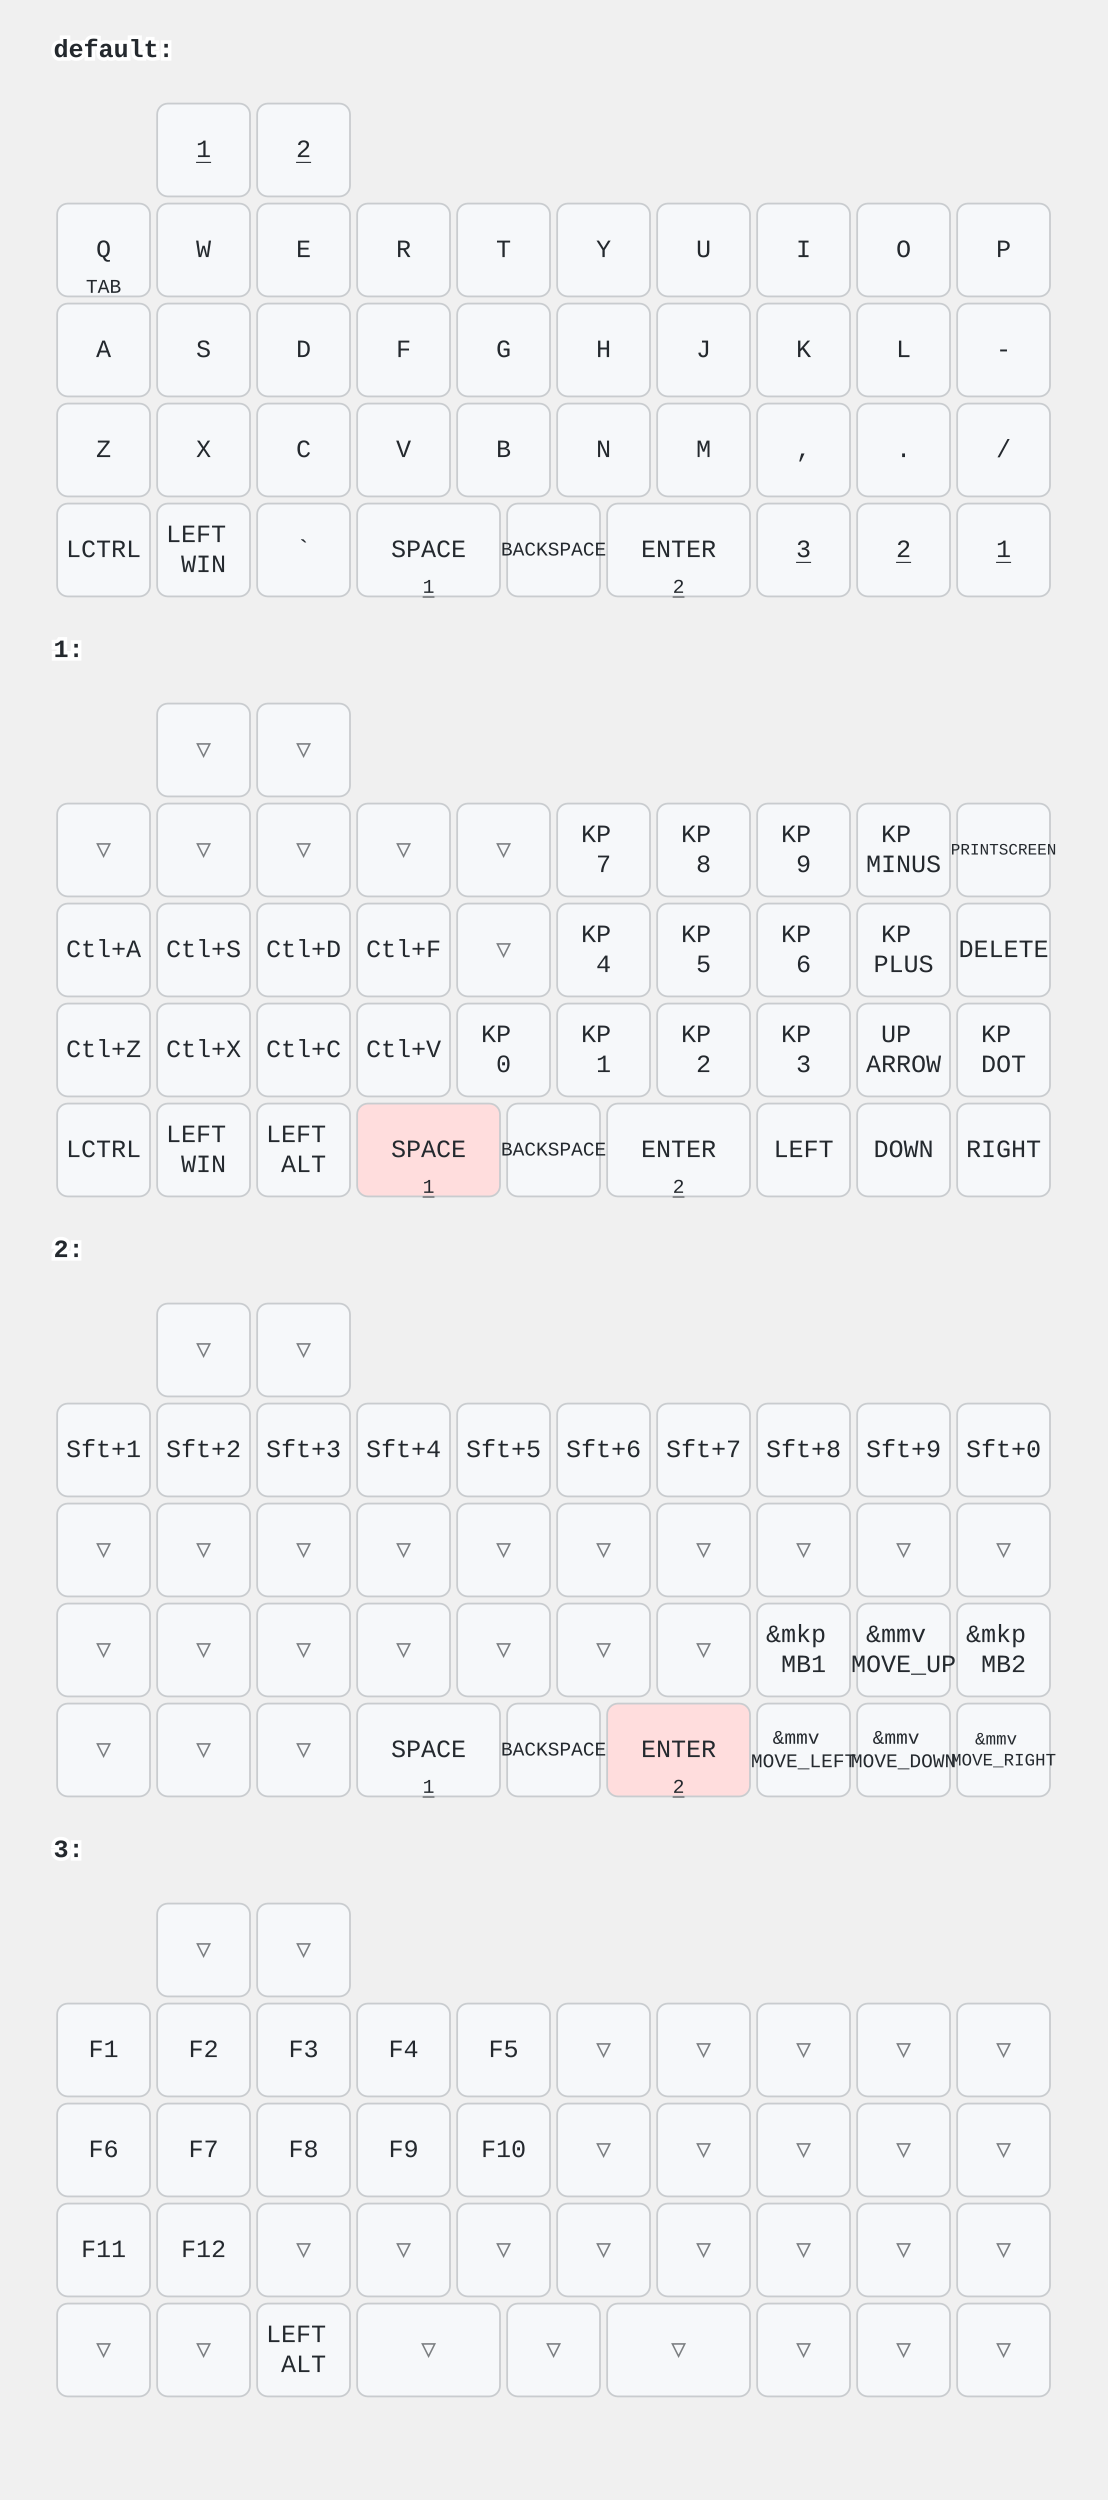
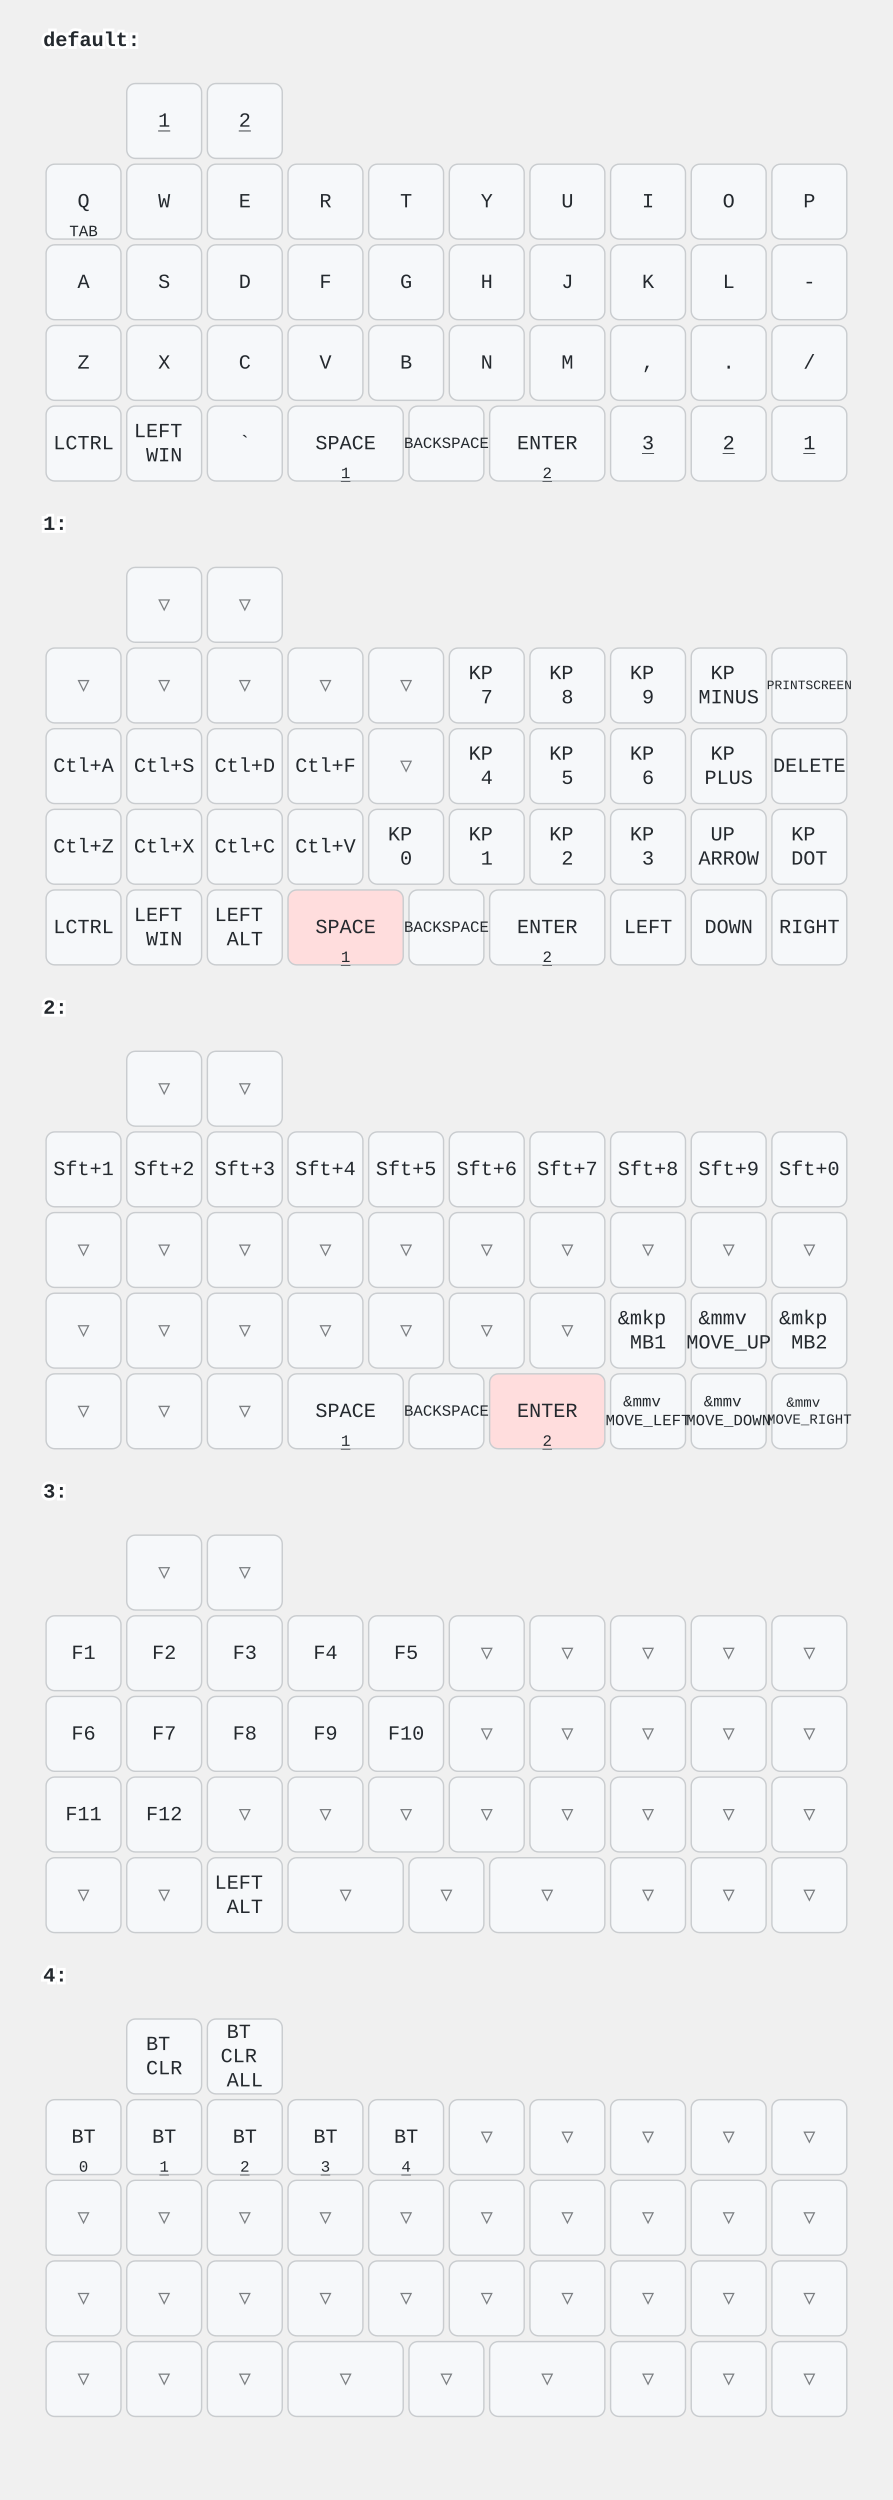
- <svg xmlns="http://www.w3.org/2000/svg" width="620" height="1400" viewBox="0 0 620 1400" class="keymap">
+ <svg xmlns="http://www.w3.org/2000/svg" width="620" height="1736" viewBox="0 0 620 1736" class="keymap">
  <style>/* inherit to force styles through use tags */
svg path {
    fill: inherit;
}

/* font and background color specifications */
svg.keymap {
    font-family: SFMono-Regular,Consolas,Liberation Mono,Menlo,monospace;
    font-size: 14px;
    font-kerning: normal;
    text-rendering: optimizeLegibility;
    fill: #24292e;
}

/* default key styling */
rect.key {
    fill: #f6f8fa;
}

rect.key, rect.combo {
    stroke: #c9cccf;
    stroke-width: 1;
}

/* default key side styling, only used is draw_key_sides is set */
rect.side {
    filter: brightness(90%);
}

/* color accent for combo boxes */
rect.combo, rect.combo-separate {
    fill: #cdf;
}

/* color accent for held keys */
rect.held, rect.combo.held {
    fill: #fdd;
}

/* color accent for ghost (optional) keys */
rect.ghost, rect.combo.ghost {
    stroke-dasharray: 4, 4;
    stroke-width: 2;
}

text {
    text-anchor: middle;
    dominant-baseline: middle;
}

/* styling for layer labels */
text.label {
    font-weight: bold;
    text-anchor: start;
    stroke: white;
    stroke-width: 4;
    paint-order: stroke;
}

/* styling for optional footer */
text.footer {
    text-anchor: end;
    dominant-baseline: auto;
    stroke: white;
    stroke-width: 4;
    paint-order: stroke;
}

/* styling for combo tap, and key non-tap label text */
text.combo, text.hold, text.shifted, text.left, text.right {
    font-size: 11px;
}

text.hold {
    text-anchor: middle;
    dominant-baseline: auto;
}

text.shifted {
    text-anchor: middle;
    dominant-baseline: hanging;
}

text.left {
    text-anchor: start;
}

text.right {
    text-anchor: end;
}

text.layer-activator {
    text-decoration: underline;
}

/* styling for hold/shifted label text in combo box */
text.combo.hold, text.combo.shifted, text.combo.left, text.combo.right {
    font-size: 8px;
}

/* lighter symbol for transparent keys */
text.trans {
    fill: #7b7e81;
}

/* styling for combo dendrons */
path.combo {
    stroke-width: 1;
    stroke: gray;
    fill: none;
}

/* Start Tabler Icons Cleanup */
/* cannot use height/width with glyphs */
.icon-tabler &gt; path {
    fill: inherit;
    stroke: inherit;
    stroke-width: 2;
}
/* hide tabler's default box */
.icon-tabler &gt; path[stroke="none"][fill="none"] {
    visibility: hidden;
}
/* End Tabler Icons Cleanup */
</style>
  <g transform="translate(30, 0)" class="layer-default">
    <text x="0" y="28" class="label" id="default">default:</text>
    <g transform="translate(0, 56)">
      <g transform="translate(84, 28)" class="key keypos-0">
        <rect rx="6" ry="6" x="-26" y="-26" width="52" height="52" class="key" />
        <a href="#x_x">
          <text x="0" y="0" class="key tap layer-activator">1</text>
        </a>
      </g>
      <g transform="translate(140, 28)" class="key keypos-1">
        <rect rx="6" ry="6" x="-26" y="-26" width="52" height="52" class="key" />
        <a href="#x_x">
          <text x="0" y="0" class="key tap layer-activator">2</text>
        </a>
      </g>
      <g transform="translate(28, 84)" class="key keypos-2">
        <rect rx="6" ry="6" x="-26" y="-26" width="52" height="52" class="key" />
        <text x="0" y="0" class="key tap">Q</text>
        <text x="0" y="24" class="key hold">TAB</text>
      </g>
      <g transform="translate(84, 84)" class="key keypos-3">
        <rect rx="6" ry="6" x="-26" y="-26" width="52" height="52" class="key" />
        <text x="0" y="0" class="key tap">W</text>
      </g>
      <g transform="translate(140, 84)" class="key keypos-4">
        <rect rx="6" ry="6" x="-26" y="-26" width="52" height="52" class="key" />
        <text x="0" y="0" class="key tap">E</text>
      </g>
      <g transform="translate(196, 84)" class="key keypos-5">
        <rect rx="6" ry="6" x="-26" y="-26" width="52" height="52" class="key" />
        <text x="0" y="0" class="key tap">R</text>
      </g>
      <g transform="translate(252, 84)" class="key keypos-6">
        <rect rx="6" ry="6" x="-26" y="-26" width="52" height="52" class="key" />
        <text x="0" y="0" class="key tap">T</text>
      </g>
      <g transform="translate(308, 84)" class="key keypos-7">
        <rect rx="6" ry="6" x="-26" y="-26" width="52" height="52" class="key" />
        <text x="0" y="0" class="key tap">Y</text>
      </g>
      <g transform="translate(364, 84)" class="key keypos-8">
        <rect rx="6" ry="6" x="-26" y="-26" width="52" height="52" class="key" />
        <text x="0" y="0" class="key tap">U</text>
      </g>
      <g transform="translate(420, 84)" class="key keypos-9">
        <rect rx="6" ry="6" x="-26" y="-26" width="52" height="52" class="key" />
        <text x="0" y="0" class="key tap">I</text>
      </g>
      <g transform="translate(476, 84)" class="key keypos-10">
        <rect rx="6" ry="6" x="-26" y="-26" width="52" height="52" class="key" />
        <text x="0" y="0" class="key tap">O</text>
      </g>
      <g transform="translate(532, 84)" class="key keypos-11">
        <rect rx="6" ry="6" x="-26" y="-26" width="52" height="52" class="key" />
        <text x="0" y="0" class="key tap">P</text>
      </g>
      <g transform="translate(28, 140)" class="key keypos-12">
        <rect rx="6" ry="6" x="-26" y="-26" width="52" height="52" class="key" />
        <text x="0" y="0" class="key tap">A</text>
      </g>
      <g transform="translate(84, 140)" class="key keypos-13">
        <rect rx="6" ry="6" x="-26" y="-26" width="52" height="52" class="key" />
        <text x="0" y="0" class="key tap">S</text>
      </g>
      <g transform="translate(140, 140)" class="key keypos-14">
        <rect rx="6" ry="6" x="-26" y="-26" width="52" height="52" class="key" />
        <text x="0" y="0" class="key tap">D</text>
      </g>
      <g transform="translate(196, 140)" class="key keypos-15">
        <rect rx="6" ry="6" x="-26" y="-26" width="52" height="52" class="key" />
        <text x="0" y="0" class="key tap">F</text>
      </g>
      <g transform="translate(252, 140)" class="key keypos-16">
        <rect rx="6" ry="6" x="-26" y="-26" width="52" height="52" class="key" />
        <text x="0" y="0" class="key tap">G</text>
      </g>
      <g transform="translate(308, 140)" class="key keypos-17">
        <rect rx="6" ry="6" x="-26" y="-26" width="52" height="52" class="key" />
        <text x="0" y="0" class="key tap">H</text>
      </g>
      <g transform="translate(364, 140)" class="key keypos-18">
        <rect rx="6" ry="6" x="-26" y="-26" width="52" height="52" class="key" />
        <text x="0" y="0" class="key tap">J</text>
      </g>
      <g transform="translate(420, 140)" class="key keypos-19">
        <rect rx="6" ry="6" x="-26" y="-26" width="52" height="52" class="key" />
        <text x="0" y="0" class="key tap">K</text>
      </g>
      <g transform="translate(476, 140)" class="key keypos-20">
        <rect rx="6" ry="6" x="-26" y="-26" width="52" height="52" class="key" />
        <text x="0" y="0" class="key tap">L</text>
      </g>
      <g transform="translate(532, 140)" class="key keypos-21">
        <rect rx="6" ry="6" x="-26" y="-26" width="52" height="52" class="key" />
        <text x="0" y="0" class="key tap">-</text>
      </g>
      <g transform="translate(28, 196)" class="key keypos-22">
        <rect rx="6" ry="6" x="-26" y="-26" width="52" height="52" class="key" />
        <text x="0" y="0" class="key tap">Z</text>
      </g>
      <g transform="translate(84, 196)" class="key keypos-23">
        <rect rx="6" ry="6" x="-26" y="-26" width="52" height="52" class="key" />
        <text x="0" y="0" class="key tap">X</text>
      </g>
      <g transform="translate(140, 196)" class="key keypos-24">
        <rect rx="6" ry="6" x="-26" y="-26" width="52" height="52" class="key" />
        <text x="0" y="0" class="key tap">C</text>
      </g>
      <g transform="translate(196, 196)" class="key keypos-25">
        <rect rx="6" ry="6" x="-26" y="-26" width="52" height="52" class="key" />
        <text x="0" y="0" class="key tap">V</text>
      </g>
      <g transform="translate(252, 196)" class="key keypos-26">
        <rect rx="6" ry="6" x="-26" y="-26" width="52" height="52" class="key" />
        <text x="0" y="0" class="key tap">B</text>
      </g>
      <g transform="translate(308, 196)" class="key keypos-27">
        <rect rx="6" ry="6" x="-26" y="-26" width="52" height="52" class="key" />
        <text x="0" y="0" class="key tap">N</text>
      </g>
      <g transform="translate(364, 196)" class="key keypos-28">
        <rect rx="6" ry="6" x="-26" y="-26" width="52" height="52" class="key" />
        <text x="0" y="0" class="key tap">M</text>
      </g>
      <g transform="translate(420, 196)" class="key keypos-29">
        <rect rx="6" ry="6" x="-26" y="-26" width="52" height="52" class="key" />
        <text x="0" y="0" class="key tap">,</text>
      </g>
      <g transform="translate(476, 196)" class="key keypos-30">
        <rect rx="6" ry="6" x="-26" y="-26" width="52" height="52" class="key" />
        <text x="0" y="0" class="key tap">.</text>
      </g>
      <g transform="translate(532, 196)" class="key keypos-31">
        <rect rx="6" ry="6" x="-26" y="-26" width="52" height="52" class="key" />
        <text x="0" y="0" class="key tap">/</text>
      </g>
      <g transform="translate(28, 252)" class="key keypos-32">
        <rect rx="6" ry="6" x="-26" y="-26" width="52" height="52" class="key" />
        <text x="0" y="0" class="key tap">LCTRL</text>
      </g>
      <g transform="translate(84, 252)" class="key keypos-33">
        <rect rx="6" ry="6" x="-26" y="-26" width="52" height="52" class="key" />
        <text x="0" y="0" class="key tap">
          <tspan x="0" dy="-0.6em">LEFT</tspan>
          <tspan x="0" dy="1.2em">WIN</tspan>
        </text>
      </g>
      <g transform="translate(140, 252)" class="key keypos-34">
        <rect rx="6" ry="6" x="-26" y="-26" width="52" height="52" class="key" />
        <text x="0" y="0" class="key tap">`</text>
      </g>
      <g transform="translate(210, 252)" class="key keypos-35">
        <rect rx="6" ry="6" x="-40" y="-26" width="80" height="52" class="key" />
        <text x="0" y="0" class="key tap">SPACE</text>
        <a href="#x_x">
          <text x="0" y="24" class="key hold layer-activator">1</text>
        </a>
      </g>
      <g transform="translate(280, 252)" class="key keypos-36">
        <rect rx="6" ry="6" x="-26" y="-26" width="52" height="52" class="key" />
        <text x="0" y="0" class="key tap">
          <tspan style="font-size: 78%">BACKSPACE</tspan>
        </text>
      </g>
      <g transform="translate(350, 252)" class="key keypos-37">
        <rect rx="6" ry="6" x="-40" y="-26" width="80" height="52" class="key" />
        <text x="0" y="0" class="key tap">ENTER</text>
        <a href="#x_x">
          <text x="0" y="24" class="key hold layer-activator">2</text>
        </a>
      </g>
      <g transform="translate(420, 252)" class="key keypos-38">
        <rect rx="6" ry="6" x="-26" y="-26" width="52" height="52" class="key" />
        <a href="#x_x">
          <text x="0" y="0" class="key tap layer-activator">3</text>
        </a>
      </g>
      <g transform="translate(476, 252)" class="key keypos-39">
        <rect rx="6" ry="6" x="-26" y="-26" width="52" height="52" class="key" />
        <a href="#x_x">
          <text x="0" y="0" class="key tap layer-activator">2</text>
        </a>
      </g>
      <g transform="translate(532, 252)" class="key keypos-40">
        <rect rx="6" ry="6" x="-26" y="-26" width="52" height="52" class="key" />
        <a href="#x_x">
          <text x="0" y="0" class="key tap layer-activator">1</text>
        </a>
      </g>
    </g>
  </g>
  <g transform="translate(30, 336)" class="layer-1">
    <text x="0" y="28" class="label" id="x_x">1:</text>
    <g transform="translate(0, 56)">
      <g transform="translate(84, 28)" class="key trans keypos-0">
        <rect rx="6" ry="6" x="-26" y="-26" width="52" height="52" class="key trans" />
        <text x="0" y="0" class="key trans tap">▽</text>
      </g>
      <g transform="translate(140, 28)" class="key trans keypos-1">
        <rect rx="6" ry="6" x="-26" y="-26" width="52" height="52" class="key trans" />
        <text x="0" y="0" class="key trans tap">▽</text>
      </g>
      <g transform="translate(28, 84)" class="key trans keypos-2">
        <rect rx="6" ry="6" x="-26" y="-26" width="52" height="52" class="key trans" />
        <text x="0" y="0" class="key trans tap">▽</text>
      </g>
      <g transform="translate(84, 84)" class="key trans keypos-3">
        <rect rx="6" ry="6" x="-26" y="-26" width="52" height="52" class="key trans" />
        <text x="0" y="0" class="key trans tap">▽</text>
      </g>
      <g transform="translate(140, 84)" class="key trans keypos-4">
        <rect rx="6" ry="6" x="-26" y="-26" width="52" height="52" class="key trans" />
        <text x="0" y="0" class="key trans tap">▽</text>
      </g>
      <g transform="translate(196, 84)" class="key trans keypos-5">
        <rect rx="6" ry="6" x="-26" y="-26" width="52" height="52" class="key trans" />
        <text x="0" y="0" class="key trans tap">▽</text>
      </g>
      <g transform="translate(252, 84)" class="key trans keypos-6">
        <rect rx="6" ry="6" x="-26" y="-26" width="52" height="52" class="key trans" />
        <text x="0" y="0" class="key trans tap">▽</text>
      </g>
      <g transform="translate(308, 84)" class="key keypos-7">
        <rect rx="6" ry="6" x="-26" y="-26" width="52" height="52" class="key" />
        <text x="0" y="0" class="key tap">
          <tspan x="0" dy="-0.6em">KP</tspan>
          <tspan x="0" dy="1.2em">7</tspan>
        </text>
      </g>
      <g transform="translate(364, 84)" class="key keypos-8">
        <rect rx="6" ry="6" x="-26" y="-26" width="52" height="52" class="key" />
        <text x="0" y="0" class="key tap">
          <tspan x="0" dy="-0.6em">KP</tspan>
          <tspan x="0" dy="1.2em">8</tspan>
        </text>
      </g>
      <g transform="translate(420, 84)" class="key keypos-9">
        <rect rx="6" ry="6" x="-26" y="-26" width="52" height="52" class="key" />
        <text x="0" y="0" class="key tap">
          <tspan x="0" dy="-0.6em">KP</tspan>
          <tspan x="0" dy="1.2em">9</tspan>
        </text>
      </g>
      <g transform="translate(476, 84)" class="key keypos-10">
        <rect rx="6" ry="6" x="-26" y="-26" width="52" height="52" class="key" />
        <text x="0" y="0" class="key tap">
          <tspan x="0" dy="-0.6em">KP</tspan>
          <tspan x="0" dy="1.2em">MINUS</tspan>
        </text>
      </g>
      <g transform="translate(532, 84)" class="key keypos-11">
        <rect rx="6" ry="6" x="-26" y="-26" width="52" height="52" class="key" />
        <text x="0" y="0" class="key tap">
          <tspan style="font-size: 64%">PRINTSCREEN</tspan>
        </text>
      </g>
      <g transform="translate(28, 140)" class="key keypos-12">
        <rect rx="6" ry="6" x="-26" y="-26" width="52" height="52" class="key" />
        <text x="0" y="0" class="key tap">Ctl+A</text>
      </g>
      <g transform="translate(84, 140)" class="key keypos-13">
        <rect rx="6" ry="6" x="-26" y="-26" width="52" height="52" class="key" />
        <text x="0" y="0" class="key tap">Ctl+S</text>
      </g>
      <g transform="translate(140, 140)" class="key keypos-14">
        <rect rx="6" ry="6" x="-26" y="-26" width="52" height="52" class="key" />
        <text x="0" y="0" class="key tap">Ctl+D</text>
      </g>
      <g transform="translate(196, 140)" class="key keypos-15">
        <rect rx="6" ry="6" x="-26" y="-26" width="52" height="52" class="key" />
        <text x="0" y="0" class="key tap">Ctl+F</text>
      </g>
      <g transform="translate(252, 140)" class="key trans keypos-16">
        <rect rx="6" ry="6" x="-26" y="-26" width="52" height="52" class="key trans" />
        <text x="0" y="0" class="key trans tap">▽</text>
      </g>
      <g transform="translate(308, 140)" class="key keypos-17">
        <rect rx="6" ry="6" x="-26" y="-26" width="52" height="52" class="key" />
        <text x="0" y="0" class="key tap">
          <tspan x="0" dy="-0.6em">KP</tspan>
          <tspan x="0" dy="1.2em">4</tspan>
        </text>
      </g>
      <g transform="translate(364, 140)" class="key keypos-18">
        <rect rx="6" ry="6" x="-26" y="-26" width="52" height="52" class="key" />
        <text x="0" y="0" class="key tap">
          <tspan x="0" dy="-0.6em">KP</tspan>
          <tspan x="0" dy="1.2em">5</tspan>
        </text>
      </g>
      <g transform="translate(420, 140)" class="key keypos-19">
        <rect rx="6" ry="6" x="-26" y="-26" width="52" height="52" class="key" />
        <text x="0" y="0" class="key tap">
          <tspan x="0" dy="-0.6em">KP</tspan>
          <tspan x="0" dy="1.2em">6</tspan>
        </text>
      </g>
      <g transform="translate(476, 140)" class="key keypos-20">
        <rect rx="6" ry="6" x="-26" y="-26" width="52" height="52" class="key" />
        <text x="0" y="0" class="key tap">
          <tspan x="0" dy="-0.6em">KP</tspan>
          <tspan x="0" dy="1.2em">PLUS</tspan>
        </text>
      </g>
      <g transform="translate(532, 140)" class="key keypos-21">
        <rect rx="6" ry="6" x="-26" y="-26" width="52" height="52" class="key" />
        <text x="0" y="0" class="key tap">DELETE</text>
      </g>
      <g transform="translate(28, 196)" class="key keypos-22">
        <rect rx="6" ry="6" x="-26" y="-26" width="52" height="52" class="key" />
        <text x="0" y="0" class="key tap">Ctl+Z</text>
      </g>
      <g transform="translate(84, 196)" class="key keypos-23">
        <rect rx="6" ry="6" x="-26" y="-26" width="52" height="52" class="key" />
        <text x="0" y="0" class="key tap">Ctl+X</text>
      </g>
      <g transform="translate(140, 196)" class="key keypos-24">
        <rect rx="6" ry="6" x="-26" y="-26" width="52" height="52" class="key" />
        <text x="0" y="0" class="key tap">Ctl+C</text>
      </g>
      <g transform="translate(196, 196)" class="key keypos-25">
        <rect rx="6" ry="6" x="-26" y="-26" width="52" height="52" class="key" />
        <text x="0" y="0" class="key tap">Ctl+V</text>
      </g>
      <g transform="translate(252, 196)" class="key keypos-26">
        <rect rx="6" ry="6" x="-26" y="-26" width="52" height="52" class="key" />
        <text x="0" y="0" class="key tap">
          <tspan x="0" dy="-0.6em">KP</tspan>
          <tspan x="0" dy="1.2em">0</tspan>
        </text>
      </g>
      <g transform="translate(308, 196)" class="key keypos-27">
        <rect rx="6" ry="6" x="-26" y="-26" width="52" height="52" class="key" />
        <text x="0" y="0" class="key tap">
          <tspan x="0" dy="-0.6em">KP</tspan>
          <tspan x="0" dy="1.2em">1</tspan>
        </text>
      </g>
      <g transform="translate(364, 196)" class="key keypos-28">
        <rect rx="6" ry="6" x="-26" y="-26" width="52" height="52" class="key" />
        <text x="0" y="0" class="key tap">
          <tspan x="0" dy="-0.6em">KP</tspan>
          <tspan x="0" dy="1.2em">2</tspan>
        </text>
      </g>
      <g transform="translate(420, 196)" class="key keypos-29">
        <rect rx="6" ry="6" x="-26" y="-26" width="52" height="52" class="key" />
        <text x="0" y="0" class="key tap">
          <tspan x="0" dy="-0.6em">KP</tspan>
          <tspan x="0" dy="1.2em">3</tspan>
        </text>
      </g>
      <g transform="translate(476, 196)" class="key keypos-30">
        <rect rx="6" ry="6" x="-26" y="-26" width="52" height="52" class="key" />
        <text x="0" y="0" class="key tap">
          <tspan x="0" dy="-0.6em">UP</tspan>
          <tspan x="0" dy="1.2em">ARROW</tspan>
        </text>
      </g>
      <g transform="translate(532, 196)" class="key keypos-31">
        <rect rx="6" ry="6" x="-26" y="-26" width="52" height="52" class="key" />
        <text x="0" y="0" class="key tap">
          <tspan x="0" dy="-0.6em">KP</tspan>
          <tspan x="0" dy="1.2em">DOT</tspan>
        </text>
      </g>
      <g transform="translate(28, 252)" class="key keypos-32">
        <rect rx="6" ry="6" x="-26" y="-26" width="52" height="52" class="key" />
        <text x="0" y="0" class="key tap">LCTRL</text>
      </g>
      <g transform="translate(84, 252)" class="key keypos-33">
        <rect rx="6" ry="6" x="-26" y="-26" width="52" height="52" class="key" />
        <text x="0" y="0" class="key tap">
          <tspan x="0" dy="-0.6em">LEFT</tspan>
          <tspan x="0" dy="1.2em">WIN</tspan>
        </text>
      </g>
      <g transform="translate(140, 252)" class="key keypos-34">
        <rect rx="6" ry="6" x="-26" y="-26" width="52" height="52" class="key" />
        <text x="0" y="0" class="key tap">
          <tspan x="0" dy="-0.6em">LEFT</tspan>
          <tspan x="0" dy="1.2em">ALT</tspan>
        </text>
      </g>
      <g transform="translate(210, 252)" class="key held keypos-35">
        <rect rx="6" ry="6" x="-40" y="-26" width="80" height="52" class="key held" />
        <text x="0" y="0" class="key held tap">SPACE</text>
        <a href="#x_x">
          <text x="0" y="24" class="key held hold layer-activator">1</text>
        </a>
      </g>
      <g transform="translate(280, 252)" class="key keypos-36">
        <rect rx="6" ry="6" x="-26" y="-26" width="52" height="52" class="key" />
        <text x="0" y="0" class="key tap">
          <tspan style="font-size: 78%">BACKSPACE</tspan>
        </text>
      </g>
      <g transform="translate(350, 252)" class="key keypos-37">
        <rect rx="6" ry="6" x="-40" y="-26" width="80" height="52" class="key" />
        <text x="0" y="0" class="key tap">ENTER</text>
        <a href="#x_x">
          <text x="0" y="24" class="key hold layer-activator">2</text>
        </a>
      </g>
      <g transform="translate(420, 252)" class="key keypos-38">
        <rect rx="6" ry="6" x="-26" y="-26" width="52" height="52" class="key" />
        <text x="0" y="0" class="key tap">LEFT</text>
      </g>
      <g transform="translate(476, 252)" class="key keypos-39">
        <rect rx="6" ry="6" x="-26" y="-26" width="52" height="52" class="key" />
        <text x="0" y="0" class="key tap">DOWN</text>
      </g>
      <g transform="translate(532, 252)" class="key keypos-40">
        <rect rx="6" ry="6" x="-26" y="-26" width="52" height="52" class="key" />
        <text x="0" y="0" class="key tap">RIGHT</text>
      </g>
    </g>
  </g>
  <g transform="translate(30, 672)" class="layer-2">
    <text x="0" y="28" class="label" id="x_x">2:</text>
    <g transform="translate(0, 56)">
      <g transform="translate(84, 28)" class="key trans keypos-0">
        <rect rx="6" ry="6" x="-26" y="-26" width="52" height="52" class="key trans" />
        <text x="0" y="0" class="key trans tap">▽</text>
      </g>
      <g transform="translate(140, 28)" class="key trans keypos-1">
        <rect rx="6" ry="6" x="-26" y="-26" width="52" height="52" class="key trans" />
        <text x="0" y="0" class="key trans tap">▽</text>
      </g>
      <g transform="translate(28, 84)" class="key keypos-2">
        <rect rx="6" ry="6" x="-26" y="-26" width="52" height="52" class="key" />
        <text x="0" y="0" class="key tap">Sft+1</text>
      </g>
      <g transform="translate(84, 84)" class="key keypos-3">
        <rect rx="6" ry="6" x="-26" y="-26" width="52" height="52" class="key" />
        <text x="0" y="0" class="key tap">Sft+2</text>
      </g>
      <g transform="translate(140, 84)" class="key keypos-4">
        <rect rx="6" ry="6" x="-26" y="-26" width="52" height="52" class="key" />
        <text x="0" y="0" class="key tap">Sft+3</text>
      </g>
      <g transform="translate(196, 84)" class="key keypos-5">
        <rect rx="6" ry="6" x="-26" y="-26" width="52" height="52" class="key" />
        <text x="0" y="0" class="key tap">Sft+4</text>
      </g>
      <g transform="translate(252, 84)" class="key keypos-6">
        <rect rx="6" ry="6" x="-26" y="-26" width="52" height="52" class="key" />
        <text x="0" y="0" class="key tap">Sft+5</text>
      </g>
      <g transform="translate(308, 84)" class="key keypos-7">
        <rect rx="6" ry="6" x="-26" y="-26" width="52" height="52" class="key" />
        <text x="0" y="0" class="key tap">Sft+6</text>
      </g>
      <g transform="translate(364, 84)" class="key keypos-8">
        <rect rx="6" ry="6" x="-26" y="-26" width="52" height="52" class="key" />
        <text x="0" y="0" class="key tap">Sft+7</text>
      </g>
      <g transform="translate(420, 84)" class="key keypos-9">
        <rect rx="6" ry="6" x="-26" y="-26" width="52" height="52" class="key" />
        <text x="0" y="0" class="key tap">Sft+8</text>
      </g>
      <g transform="translate(476, 84)" class="key keypos-10">
        <rect rx="6" ry="6" x="-26" y="-26" width="52" height="52" class="key" />
        <text x="0" y="0" class="key tap">Sft+9</text>
      </g>
      <g transform="translate(532, 84)" class="key keypos-11">
        <rect rx="6" ry="6" x="-26" y="-26" width="52" height="52" class="key" />
        <text x="0" y="0" class="key tap">Sft+0</text>
      </g>
      <g transform="translate(28, 140)" class="key trans keypos-12">
        <rect rx="6" ry="6" x="-26" y="-26" width="52" height="52" class="key trans" />
        <text x="0" y="0" class="key trans tap">▽</text>
      </g>
      <g transform="translate(84, 140)" class="key trans keypos-13">
        <rect rx="6" ry="6" x="-26" y="-26" width="52" height="52" class="key trans" />
        <text x="0" y="0" class="key trans tap">▽</text>
      </g>
      <g transform="translate(140, 140)" class="key trans keypos-14">
        <rect rx="6" ry="6" x="-26" y="-26" width="52" height="52" class="key trans" />
        <text x="0" y="0" class="key trans tap">▽</text>
      </g>
      <g transform="translate(196, 140)" class="key trans keypos-15">
        <rect rx="6" ry="6" x="-26" y="-26" width="52" height="52" class="key trans" />
        <text x="0" y="0" class="key trans tap">▽</text>
      </g>
      <g transform="translate(252, 140)" class="key trans keypos-16">
        <rect rx="6" ry="6" x="-26" y="-26" width="52" height="52" class="key trans" />
        <text x="0" y="0" class="key trans tap">▽</text>
      </g>
      <g transform="translate(308, 140)" class="key trans keypos-17">
        <rect rx="6" ry="6" x="-26" y="-26" width="52" height="52" class="key trans" />
        <text x="0" y="0" class="key trans tap">▽</text>
      </g>
      <g transform="translate(364, 140)" class="key trans keypos-18">
        <rect rx="6" ry="6" x="-26" y="-26" width="52" height="52" class="key trans" />
        <text x="0" y="0" class="key trans tap">▽</text>
      </g>
      <g transform="translate(420, 140)" class="key trans keypos-19">
        <rect rx="6" ry="6" x="-26" y="-26" width="52" height="52" class="key trans" />
        <text x="0" y="0" class="key trans tap">▽</text>
      </g>
      <g transform="translate(476, 140)" class="key trans keypos-20">
        <rect rx="6" ry="6" x="-26" y="-26" width="52" height="52" class="key trans" />
        <text x="0" y="0" class="key trans tap">▽</text>
      </g>
      <g transform="translate(532, 140)" class="key trans keypos-21">
        <rect rx="6" ry="6" x="-26" y="-26" width="52" height="52" class="key trans" />
        <text x="0" y="0" class="key trans tap">▽</text>
      </g>
      <g transform="translate(28, 196)" class="key trans keypos-22">
        <rect rx="6" ry="6" x="-26" y="-26" width="52" height="52" class="key trans" />
        <text x="0" y="0" class="key trans tap">▽</text>
      </g>
      <g transform="translate(84, 196)" class="key trans keypos-23">
        <rect rx="6" ry="6" x="-26" y="-26" width="52" height="52" class="key trans" />
        <text x="0" y="0" class="key trans tap">▽</text>
      </g>
      <g transform="translate(140, 196)" class="key trans keypos-24">
        <rect rx="6" ry="6" x="-26" y="-26" width="52" height="52" class="key trans" />
        <text x="0" y="0" class="key trans tap">▽</text>
      </g>
      <g transform="translate(196, 196)" class="key trans keypos-25">
        <rect rx="6" ry="6" x="-26" y="-26" width="52" height="52" class="key trans" />
        <text x="0" y="0" class="key trans tap">▽</text>
      </g>
      <g transform="translate(252, 196)" class="key trans keypos-26">
        <rect rx="6" ry="6" x="-26" y="-26" width="52" height="52" class="key trans" />
        <text x="0" y="0" class="key trans tap">▽</text>
      </g>
      <g transform="translate(308, 196)" class="key trans keypos-27">
        <rect rx="6" ry="6" x="-26" y="-26" width="52" height="52" class="key trans" />
        <text x="0" y="0" class="key trans tap">▽</text>
      </g>
      <g transform="translate(364, 196)" class="key trans keypos-28">
        <rect rx="6" ry="6" x="-26" y="-26" width="52" height="52" class="key trans" />
        <text x="0" y="0" class="key trans tap">▽</text>
      </g>
      <g transform="translate(420, 196)" class="key keypos-29">
        <rect rx="6" ry="6" x="-26" y="-26" width="52" height="52" class="key" />
        <text x="0" y="0" class="key tap">
          <tspan x="0" dy="-0.6em">&amp;mkp</tspan>
          <tspan x="0" dy="1.2em">MB1</tspan>
        </text>
      </g>
      <g transform="translate(476, 196)" class="key keypos-30">
        <rect rx="6" ry="6" x="-26" y="-26" width="52" height="52" class="key" />
        <text x="0" y="0" class="key tap">
          <tspan x="0" dy="-0.6em">&amp;mmv</tspan>
          <tspan x="0" dy="1.2em">MOVE_UP</tspan>
        </text>
      </g>
      <g transform="translate(532, 196)" class="key keypos-31">
        <rect rx="6" ry="6" x="-26" y="-26" width="52" height="52" class="key" />
        <text x="0" y="0" class="key tap">
          <tspan x="0" dy="-0.6em">&amp;mkp</tspan>
          <tspan x="0" dy="1.2em">MB2</tspan>
        </text>
      </g>
      <g transform="translate(28, 252)" class="key trans keypos-32">
        <rect rx="6" ry="6" x="-26" y="-26" width="52" height="52" class="key trans" />
        <text x="0" y="0" class="key trans tap">▽</text>
      </g>
      <g transform="translate(84, 252)" class="key trans keypos-33">
        <rect rx="6" ry="6" x="-26" y="-26" width="52" height="52" class="key trans" />
        <text x="0" y="0" class="key trans tap">▽</text>
      </g>
      <g transform="translate(140, 252)" class="key trans keypos-34">
        <rect rx="6" ry="6" x="-26" y="-26" width="52" height="52" class="key trans" />
        <text x="0" y="0" class="key trans tap">▽</text>
      </g>
      <g transform="translate(210, 252)" class="key keypos-35">
        <rect rx="6" ry="6" x="-40" y="-26" width="80" height="52" class="key" />
        <text x="0" y="0" class="key tap">SPACE</text>
        <a href="#x_x">
          <text x="0" y="24" class="key hold layer-activator">1</text>
        </a>
      </g>
      <g transform="translate(280, 252)" class="key keypos-36">
        <rect rx="6" ry="6" x="-26" y="-26" width="52" height="52" class="key" />
        <text x="0" y="0" class="key tap">
          <tspan style="font-size: 78%">BACKSPACE</tspan>
        </text>
      </g>
      <g transform="translate(350, 252)" class="key held keypos-37">
        <rect rx="6" ry="6" x="-40" y="-26" width="80" height="52" class="key held" />
        <text x="0" y="0" class="key held tap">ENTER</text>
        <a href="#x_x">
          <text x="0" y="24" class="key held hold layer-activator">2</text>
        </a>
      </g>
      <g transform="translate(420, 252)" class="key keypos-38">
        <rect rx="6" ry="6" x="-26" y="-26" width="52" height="52" class="key" />
        <text x="0" y="0" class="key tap">
          <tspan x="0" dy="-0.6em" style="font-size: 78%">&amp;mmv</tspan>
          <tspan x="0" dy="1.2em" style="font-size: 78%">MOVE_LEFT</tspan>
        </text>
      </g>
      <g transform="translate(476, 252)" class="key keypos-39">
        <rect rx="6" ry="6" x="-26" y="-26" width="52" height="52" class="key" />
        <text x="0" y="0" class="key tap">
          <tspan x="0" dy="-0.6em" style="font-size: 78%">&amp;mmv</tspan>
          <tspan x="0" dy="1.2em" style="font-size: 78%">MOVE_DOWN</tspan>
        </text>
      </g>
      <g transform="translate(532, 252)" class="key keypos-40">
        <rect rx="6" ry="6" x="-26" y="-26" width="52" height="52" class="key" />
        <text x="0" y="0" class="key tap">
          <tspan x="0" dy="-0.6em" style="font-size: 70%">&amp;mmv</tspan>
          <tspan x="0" dy="1.2em" style="font-size: 70%">MOVE_RIGHT</tspan>
        </text>
      </g>
    </g>
  </g>
  <g transform="translate(30, 1008)" class="layer-3">
    <text x="0" y="28" class="label" id="x_x">3:</text>
    <g transform="translate(0, 56)">
      <g transform="translate(84, 28)" class="key trans keypos-0">
        <rect rx="6" ry="6" x="-26" y="-26" width="52" height="52" class="key trans" />
        <text x="0" y="0" class="key trans tap">▽</text>
      </g>
      <g transform="translate(140, 28)" class="key trans keypos-1">
        <rect rx="6" ry="6" x="-26" y="-26" width="52" height="52" class="key trans" />
        <text x="0" y="0" class="key trans tap">▽</text>
      </g>
      <g transform="translate(28, 84)" class="key keypos-2">
        <rect rx="6" ry="6" x="-26" y="-26" width="52" height="52" class="key" />
        <text x="0" y="0" class="key tap">F1</text>
      </g>
      <g transform="translate(84, 84)" class="key keypos-3">
        <rect rx="6" ry="6" x="-26" y="-26" width="52" height="52" class="key" />
        <text x="0" y="0" class="key tap">F2</text>
      </g>
      <g transform="translate(140, 84)" class="key keypos-4">
        <rect rx="6" ry="6" x="-26" y="-26" width="52" height="52" class="key" />
        <text x="0" y="0" class="key tap">F3</text>
      </g>
      <g transform="translate(196, 84)" class="key keypos-5">
        <rect rx="6" ry="6" x="-26" y="-26" width="52" height="52" class="key" />
        <text x="0" y="0" class="key tap">F4</text>
      </g>
      <g transform="translate(252, 84)" class="key keypos-6">
        <rect rx="6" ry="6" x="-26" y="-26" width="52" height="52" class="key" />
        <text x="0" y="0" class="key tap">F5</text>
      </g>
      <g transform="translate(308, 84)" class="key trans keypos-7">
        <rect rx="6" ry="6" x="-26" y="-26" width="52" height="52" class="key trans" />
        <text x="0" y="0" class="key trans tap">▽</text>
      </g>
      <g transform="translate(364, 84)" class="key trans keypos-8">
        <rect rx="6" ry="6" x="-26" y="-26" width="52" height="52" class="key trans" />
        <text x="0" y="0" class="key trans tap">▽</text>
      </g>
      <g transform="translate(420, 84)" class="key trans keypos-9">
        <rect rx="6" ry="6" x="-26" y="-26" width="52" height="52" class="key trans" />
        <text x="0" y="0" class="key trans tap">▽</text>
      </g>
      <g transform="translate(476, 84)" class="key trans keypos-10">
        <rect rx="6" ry="6" x="-26" y="-26" width="52" height="52" class="key trans" />
        <text x="0" y="0" class="key trans tap">▽</text>
      </g>
      <g transform="translate(532, 84)" class="key trans keypos-11">
        <rect rx="6" ry="6" x="-26" y="-26" width="52" height="52" class="key trans" />
        <text x="0" y="0" class="key trans tap">▽</text>
      </g>
      <g transform="translate(28, 140)" class="key keypos-12">
        <rect rx="6" ry="6" x="-26" y="-26" width="52" height="52" class="key" />
        <text x="0" y="0" class="key tap">F6</text>
      </g>
      <g transform="translate(84, 140)" class="key keypos-13">
        <rect rx="6" ry="6" x="-26" y="-26" width="52" height="52" class="key" />
        <text x="0" y="0" class="key tap">F7</text>
      </g>
      <g transform="translate(140, 140)" class="key keypos-14">
        <rect rx="6" ry="6" x="-26" y="-26" width="52" height="52" class="key" />
        <text x="0" y="0" class="key tap">F8</text>
      </g>
      <g transform="translate(196, 140)" class="key keypos-15">
        <rect rx="6" ry="6" x="-26" y="-26" width="52" height="52" class="key" />
        <text x="0" y="0" class="key tap">F9</text>
      </g>
      <g transform="translate(252, 140)" class="key keypos-16">
        <rect rx="6" ry="6" x="-26" y="-26" width="52" height="52" class="key" />
        <text x="0" y="0" class="key tap">F10</text>
      </g>
      <g transform="translate(308, 140)" class="key trans keypos-17">
        <rect rx="6" ry="6" x="-26" y="-26" width="52" height="52" class="key trans" />
        <text x="0" y="0" class="key trans tap">▽</text>
      </g>
      <g transform="translate(364, 140)" class="key trans keypos-18">
        <rect rx="6" ry="6" x="-26" y="-26" width="52" height="52" class="key trans" />
        <text x="0" y="0" class="key trans tap">▽</text>
      </g>
      <g transform="translate(420, 140)" class="key trans keypos-19">
        <rect rx="6" ry="6" x="-26" y="-26" width="52" height="52" class="key trans" />
        <text x="0" y="0" class="key trans tap">▽</text>
      </g>
      <g transform="translate(476, 140)" class="key trans keypos-20">
        <rect rx="6" ry="6" x="-26" y="-26" width="52" height="52" class="key trans" />
        <text x="0" y="0" class="key trans tap">▽</text>
      </g>
      <g transform="translate(532, 140)" class="key trans keypos-21">
        <rect rx="6" ry="6" x="-26" y="-26" width="52" height="52" class="key trans" />
        <text x="0" y="0" class="key trans tap">▽</text>
      </g>
      <g transform="translate(28, 196)" class="key keypos-22">
        <rect rx="6" ry="6" x="-26" y="-26" width="52" height="52" class="key" />
        <text x="0" y="0" class="key tap">F11</text>
      </g>
      <g transform="translate(84, 196)" class="key keypos-23">
        <rect rx="6" ry="6" x="-26" y="-26" width="52" height="52" class="key" />
        <text x="0" y="0" class="key tap">F12</text>
      </g>
      <g transform="translate(140, 196)" class="key trans keypos-24">
        <rect rx="6" ry="6" x="-26" y="-26" width="52" height="52" class="key trans" />
        <text x="0" y="0" class="key trans tap">▽</text>
      </g>
      <g transform="translate(196, 196)" class="key trans keypos-25">
        <rect rx="6" ry="6" x="-26" y="-26" width="52" height="52" class="key trans" />
        <text x="0" y="0" class="key trans tap">▽</text>
      </g>
      <g transform="translate(252, 196)" class="key trans keypos-26">
        <rect rx="6" ry="6" x="-26" y="-26" width="52" height="52" class="key trans" />
        <text x="0" y="0" class="key trans tap">▽</text>
      </g>
      <g transform="translate(308, 196)" class="key trans keypos-27">
        <rect rx="6" ry="6" x="-26" y="-26" width="52" height="52" class="key trans" />
        <text x="0" y="0" class="key trans tap">▽</text>
      </g>
      <g transform="translate(364, 196)" class="key trans keypos-28">
        <rect rx="6" ry="6" x="-26" y="-26" width="52" height="52" class="key trans" />
        <text x="0" y="0" class="key trans tap">▽</text>
      </g>
      <g transform="translate(420, 196)" class="key trans keypos-29">
        <rect rx="6" ry="6" x="-26" y="-26" width="52" height="52" class="key trans" />
        <text x="0" y="0" class="key trans tap">▽</text>
      </g>
      <g transform="translate(476, 196)" class="key trans keypos-30">
        <rect rx="6" ry="6" x="-26" y="-26" width="52" height="52" class="key trans" />
        <text x="0" y="0" class="key trans tap">▽</text>
      </g>
      <g transform="translate(532, 196)" class="key trans keypos-31">
        <rect rx="6" ry="6" x="-26" y="-26" width="52" height="52" class="key trans" />
        <text x="0" y="0" class="key trans tap">▽</text>
      </g>
      <g transform="translate(28, 252)" class="key trans keypos-32">
        <rect rx="6" ry="6" x="-26" y="-26" width="52" height="52" class="key trans" />
        <text x="0" y="0" class="key trans tap">▽</text>
      </g>
      <g transform="translate(84, 252)" class="key trans keypos-33">
        <rect rx="6" ry="6" x="-26" y="-26" width="52" height="52" class="key trans" />
        <text x="0" y="0" class="key trans tap">▽</text>
      </g>
      <g transform="translate(140, 252)" class="key keypos-34">
        <rect rx="6" ry="6" x="-26" y="-26" width="52" height="52" class="key" />
        <text x="0" y="0" class="key tap">
          <tspan x="0" dy="-0.6em">LEFT</tspan>
          <tspan x="0" dy="1.2em">ALT</tspan>
        </text>
      </g>
      <g transform="translate(210, 252)" class="key trans keypos-35">
        <rect rx="6" ry="6" x="-40" y="-26" width="80" height="52" class="key trans" />
        <text x="0" y="0" class="key trans tap">▽</text>
      </g>
      <g transform="translate(280, 252)" class="key trans keypos-36">
        <rect rx="6" ry="6" x="-26" y="-26" width="52" height="52" class="key trans" />
        <text x="0" y="0" class="key trans tap">▽</text>
      </g>
      <g transform="translate(350, 252)" class="key trans keypos-37">
        <rect rx="6" ry="6" x="-40" y="-26" width="80" height="52" class="key trans" />
        <text x="0" y="0" class="key trans tap">▽</text>
      </g>
      <g transform="translate(420, 252)" class="key trans keypos-38">
        <rect rx="6" ry="6" x="-26" y="-26" width="52" height="52" class="key trans" />
        <text x="0" y="0" class="key trans tap">▽</text>
      </g>
      <g transform="translate(476, 252)" class="key trans keypos-39">
        <rect rx="6" ry="6" x="-26" y="-26" width="52" height="52" class="key trans" />
        <text x="0" y="0" class="key trans tap">▽</text>
      </g>
      <g transform="translate(532, 252)" class="key trans keypos-40">
        <rect rx="6" ry="6" x="-26" y="-26" width="52" height="52" class="key trans" />
        <text x="0" y="0" class="key trans tap">▽</text>
      </g>
    </g>
  </g>
+   <g transform="translate(30, 1344)" class="layer-4">
+     <text x="0" y="28" class="label" id="x_x">4:</text>
+     <g transform="translate(0, 56)">
+       <g transform="translate(84, 28)" class="key keypos-0">
+         <rect rx="6" ry="6" x="-26" y="-26" width="52" height="52" class="key" />
+         <text x="0" y="0" class="key tap">
+           <tspan x="0" dy="-0.6em">BT</tspan>
+           <tspan x="0" dy="1.2em">CLR</tspan>
+         </text>
+       </g>
+       <g transform="translate(140, 28)" class="key keypos-1">
+         <rect rx="6" ry="6" x="-26" y="-26" width="52" height="52" class="key" />
+         <text x="0" y="0" class="key tap">
+           <tspan x="0" dy="-1.2em">BT</tspan>
+           <tspan x="0" dy="1.2em">CLR</tspan>
+           <tspan x="0" dy="1.2em">ALL</tspan>
+         </text>
+       </g>
+       <g transform="translate(28, 84)" class="key keypos-2">
+         <rect rx="6" ry="6" x="-26" y="-26" width="52" height="52" class="key" />
+         <text x="0" y="0" class="key tap">BT</text>
+         <text x="0" y="24" class="key hold">0</text>
+       </g>
+       <g transform="translate(84, 84)" class="key keypos-3">
+         <rect rx="6" ry="6" x="-26" y="-26" width="52" height="52" class="key" />
+         <text x="0" y="0" class="key tap">BT</text>
+         <a href="#x_x">
+           <text x="0" y="24" class="key hold layer-activator">1</text>
+         </a>
+       </g>
+       <g transform="translate(140, 84)" class="key keypos-4">
+         <rect rx="6" ry="6" x="-26" y="-26" width="52" height="52" class="key" />
+         <text x="0" y="0" class="key tap">BT</text>
+         <a href="#x_x">
+           <text x="0" y="24" class="key hold layer-activator">2</text>
+         </a>
+       </g>
+       <g transform="translate(196, 84)" class="key keypos-5">
+         <rect rx="6" ry="6" x="-26" y="-26" width="52" height="52" class="key" />
+         <text x="0" y="0" class="key tap">BT</text>
+         <a href="#x_x">
+           <text x="0" y="24" class="key hold layer-activator">3</text>
+         </a>
+       </g>
+       <g transform="translate(252, 84)" class="key keypos-6">
+         <rect rx="6" ry="6" x="-26" y="-26" width="52" height="52" class="key" />
+         <text x="0" y="0" class="key tap">BT</text>
+         <a href="#x_x">
+           <text x="0" y="24" class="key hold layer-activator">4</text>
+         </a>
+       </g>
+       <g transform="translate(308, 84)" class="key trans keypos-7">
+         <rect rx="6" ry="6" x="-26" y="-26" width="52" height="52" class="key trans" />
+         <text x="0" y="0" class="key trans tap">▽</text>
+       </g>
+       <g transform="translate(364, 84)" class="key trans keypos-8">
+         <rect rx="6" ry="6" x="-26" y="-26" width="52" height="52" class="key trans" />
+         <text x="0" y="0" class="key trans tap">▽</text>
+       </g>
+       <g transform="translate(420, 84)" class="key trans keypos-9">
+         <rect rx="6" ry="6" x="-26" y="-26" width="52" height="52" class="key trans" />
+         <text x="0" y="0" class="key trans tap">▽</text>
+       </g>
+       <g transform="translate(476, 84)" class="key trans keypos-10">
+         <rect rx="6" ry="6" x="-26" y="-26" width="52" height="52" class="key trans" />
+         <text x="0" y="0" class="key trans tap">▽</text>
+       </g>
+       <g transform="translate(532, 84)" class="key trans keypos-11">
+         <rect rx="6" ry="6" x="-26" y="-26" width="52" height="52" class="key trans" />
+         <text x="0" y="0" class="key trans tap">▽</text>
+       </g>
+       <g transform="translate(28, 140)" class="key trans keypos-12">
+         <rect rx="6" ry="6" x="-26" y="-26" width="52" height="52" class="key trans" />
+         <text x="0" y="0" class="key trans tap">▽</text>
+       </g>
+       <g transform="translate(84, 140)" class="key trans keypos-13">
+         <rect rx="6" ry="6" x="-26" y="-26" width="52" height="52" class="key trans" />
+         <text x="0" y="0" class="key trans tap">▽</text>
+       </g>
+       <g transform="translate(140, 140)" class="key trans keypos-14">
+         <rect rx="6" ry="6" x="-26" y="-26" width="52" height="52" class="key trans" />
+         <text x="0" y="0" class="key trans tap">▽</text>
+       </g>
+       <g transform="translate(196, 140)" class="key trans keypos-15">
+         <rect rx="6" ry="6" x="-26" y="-26" width="52" height="52" class="key trans" />
+         <text x="0" y="0" class="key trans tap">▽</text>
+       </g>
+       <g transform="translate(252, 140)" class="key trans keypos-16">
+         <rect rx="6" ry="6" x="-26" y="-26" width="52" height="52" class="key trans" />
+         <text x="0" y="0" class="key trans tap">▽</text>
+       </g>
+       <g transform="translate(308, 140)" class="key trans keypos-17">
+         <rect rx="6" ry="6" x="-26" y="-26" width="52" height="52" class="key trans" />
+         <text x="0" y="0" class="key trans tap">▽</text>
+       </g>
+       <g transform="translate(364, 140)" class="key trans keypos-18">
+         <rect rx="6" ry="6" x="-26" y="-26" width="52" height="52" class="key trans" />
+         <text x="0" y="0" class="key trans tap">▽</text>
+       </g>
+       <g transform="translate(420, 140)" class="key trans keypos-19">
+         <rect rx="6" ry="6" x="-26" y="-26" width="52" height="52" class="key trans" />
+         <text x="0" y="0" class="key trans tap">▽</text>
+       </g>
+       <g transform="translate(476, 140)" class="key trans keypos-20">
+         <rect rx="6" ry="6" x="-26" y="-26" width="52" height="52" class="key trans" />
+         <text x="0" y="0" class="key trans tap">▽</text>
+       </g>
+       <g transform="translate(532, 140)" class="key trans keypos-21">
+         <rect rx="6" ry="6" x="-26" y="-26" width="52" height="52" class="key trans" />
+         <text x="0" y="0" class="key trans tap">▽</text>
+       </g>
+       <g transform="translate(28, 196)" class="key trans keypos-22">
+         <rect rx="6" ry="6" x="-26" y="-26" width="52" height="52" class="key trans" />
+         <text x="0" y="0" class="key trans tap">▽</text>
+       </g>
+       <g transform="translate(84, 196)" class="key trans keypos-23">
+         <rect rx="6" ry="6" x="-26" y="-26" width="52" height="52" class="key trans" />
+         <text x="0" y="0" class="key trans tap">▽</text>
+       </g>
+       <g transform="translate(140, 196)" class="key trans keypos-24">
+         <rect rx="6" ry="6" x="-26" y="-26" width="52" height="52" class="key trans" />
+         <text x="0" y="0" class="key trans tap">▽</text>
+       </g>
+       <g transform="translate(196, 196)" class="key trans keypos-25">
+         <rect rx="6" ry="6" x="-26" y="-26" width="52" height="52" class="key trans" />
+         <text x="0" y="0" class="key trans tap">▽</text>
+       </g>
+       <g transform="translate(252, 196)" class="key trans keypos-26">
+         <rect rx="6" ry="6" x="-26" y="-26" width="52" height="52" class="key trans" />
+         <text x="0" y="0" class="key trans tap">▽</text>
+       </g>
+       <g transform="translate(308, 196)" class="key trans keypos-27">
+         <rect rx="6" ry="6" x="-26" y="-26" width="52" height="52" class="key trans" />
+         <text x="0" y="0" class="key trans tap">▽</text>
+       </g>
+       <g transform="translate(364, 196)" class="key trans keypos-28">
+         <rect rx="6" ry="6" x="-26" y="-26" width="52" height="52" class="key trans" />
+         <text x="0" y="0" class="key trans tap">▽</text>
+       </g>
+       <g transform="translate(420, 196)" class="key trans keypos-29">
+         <rect rx="6" ry="6" x="-26" y="-26" width="52" height="52" class="key trans" />
+         <text x="0" y="0" class="key trans tap">▽</text>
+       </g>
+       <g transform="translate(476, 196)" class="key trans keypos-30">
+         <rect rx="6" ry="6" x="-26" y="-26" width="52" height="52" class="key trans" />
+         <text x="0" y="0" class="key trans tap">▽</text>
+       </g>
+       <g transform="translate(532, 196)" class="key trans keypos-31">
+         <rect rx="6" ry="6" x="-26" y="-26" width="52" height="52" class="key trans" />
+         <text x="0" y="0" class="key trans tap">▽</text>
+       </g>
+       <g transform="translate(28, 252)" class="key trans keypos-32">
+         <rect rx="6" ry="6" x="-26" y="-26" width="52" height="52" class="key trans" />
+         <text x="0" y="0" class="key trans tap">▽</text>
+       </g>
+       <g transform="translate(84, 252)" class="key trans keypos-33">
+         <rect rx="6" ry="6" x="-26" y="-26" width="52" height="52" class="key trans" />
+         <text x="0" y="0" class="key trans tap">▽</text>
+       </g>
+       <g transform="translate(140, 252)" class="key trans keypos-34">
+         <rect rx="6" ry="6" x="-26" y="-26" width="52" height="52" class="key trans" />
+         <text x="0" y="0" class="key trans tap">▽</text>
+       </g>
+       <g transform="translate(210, 252)" class="key trans keypos-35">
+         <rect rx="6" ry="6" x="-40" y="-26" width="80" height="52" class="key trans" />
+         <text x="0" y="0" class="key trans tap">▽</text>
+       </g>
+       <g transform="translate(280, 252)" class="key trans keypos-36">
+         <rect rx="6" ry="6" x="-26" y="-26" width="52" height="52" class="key trans" />
+         <text x="0" y="0" class="key trans tap">▽</text>
+       </g>
+       <g transform="translate(350, 252)" class="key trans keypos-37">
+         <rect rx="6" ry="6" x="-40" y="-26" width="80" height="52" class="key trans" />
+         <text x="0" y="0" class="key trans tap">▽</text>
+       </g>
+       <g transform="translate(420, 252)" class="key trans keypos-38">
+         <rect rx="6" ry="6" x="-26" y="-26" width="52" height="52" class="key trans" />
+         <text x="0" y="0" class="key trans tap">▽</text>
+       </g>
+       <g transform="translate(476, 252)" class="key trans keypos-39">
+         <rect rx="6" ry="6" x="-26" y="-26" width="52" height="52" class="key trans" />
+         <text x="0" y="0" class="key trans tap">▽</text>
+       </g>
+       <g transform="translate(532, 252)" class="key trans keypos-40">
+         <rect rx="6" ry="6" x="-26" y="-26" width="52" height="52" class="key trans" />
+         <text x="0" y="0" class="key trans tap">▽</text>
+       </g>
+     </g>
+   </g>
</svg>
